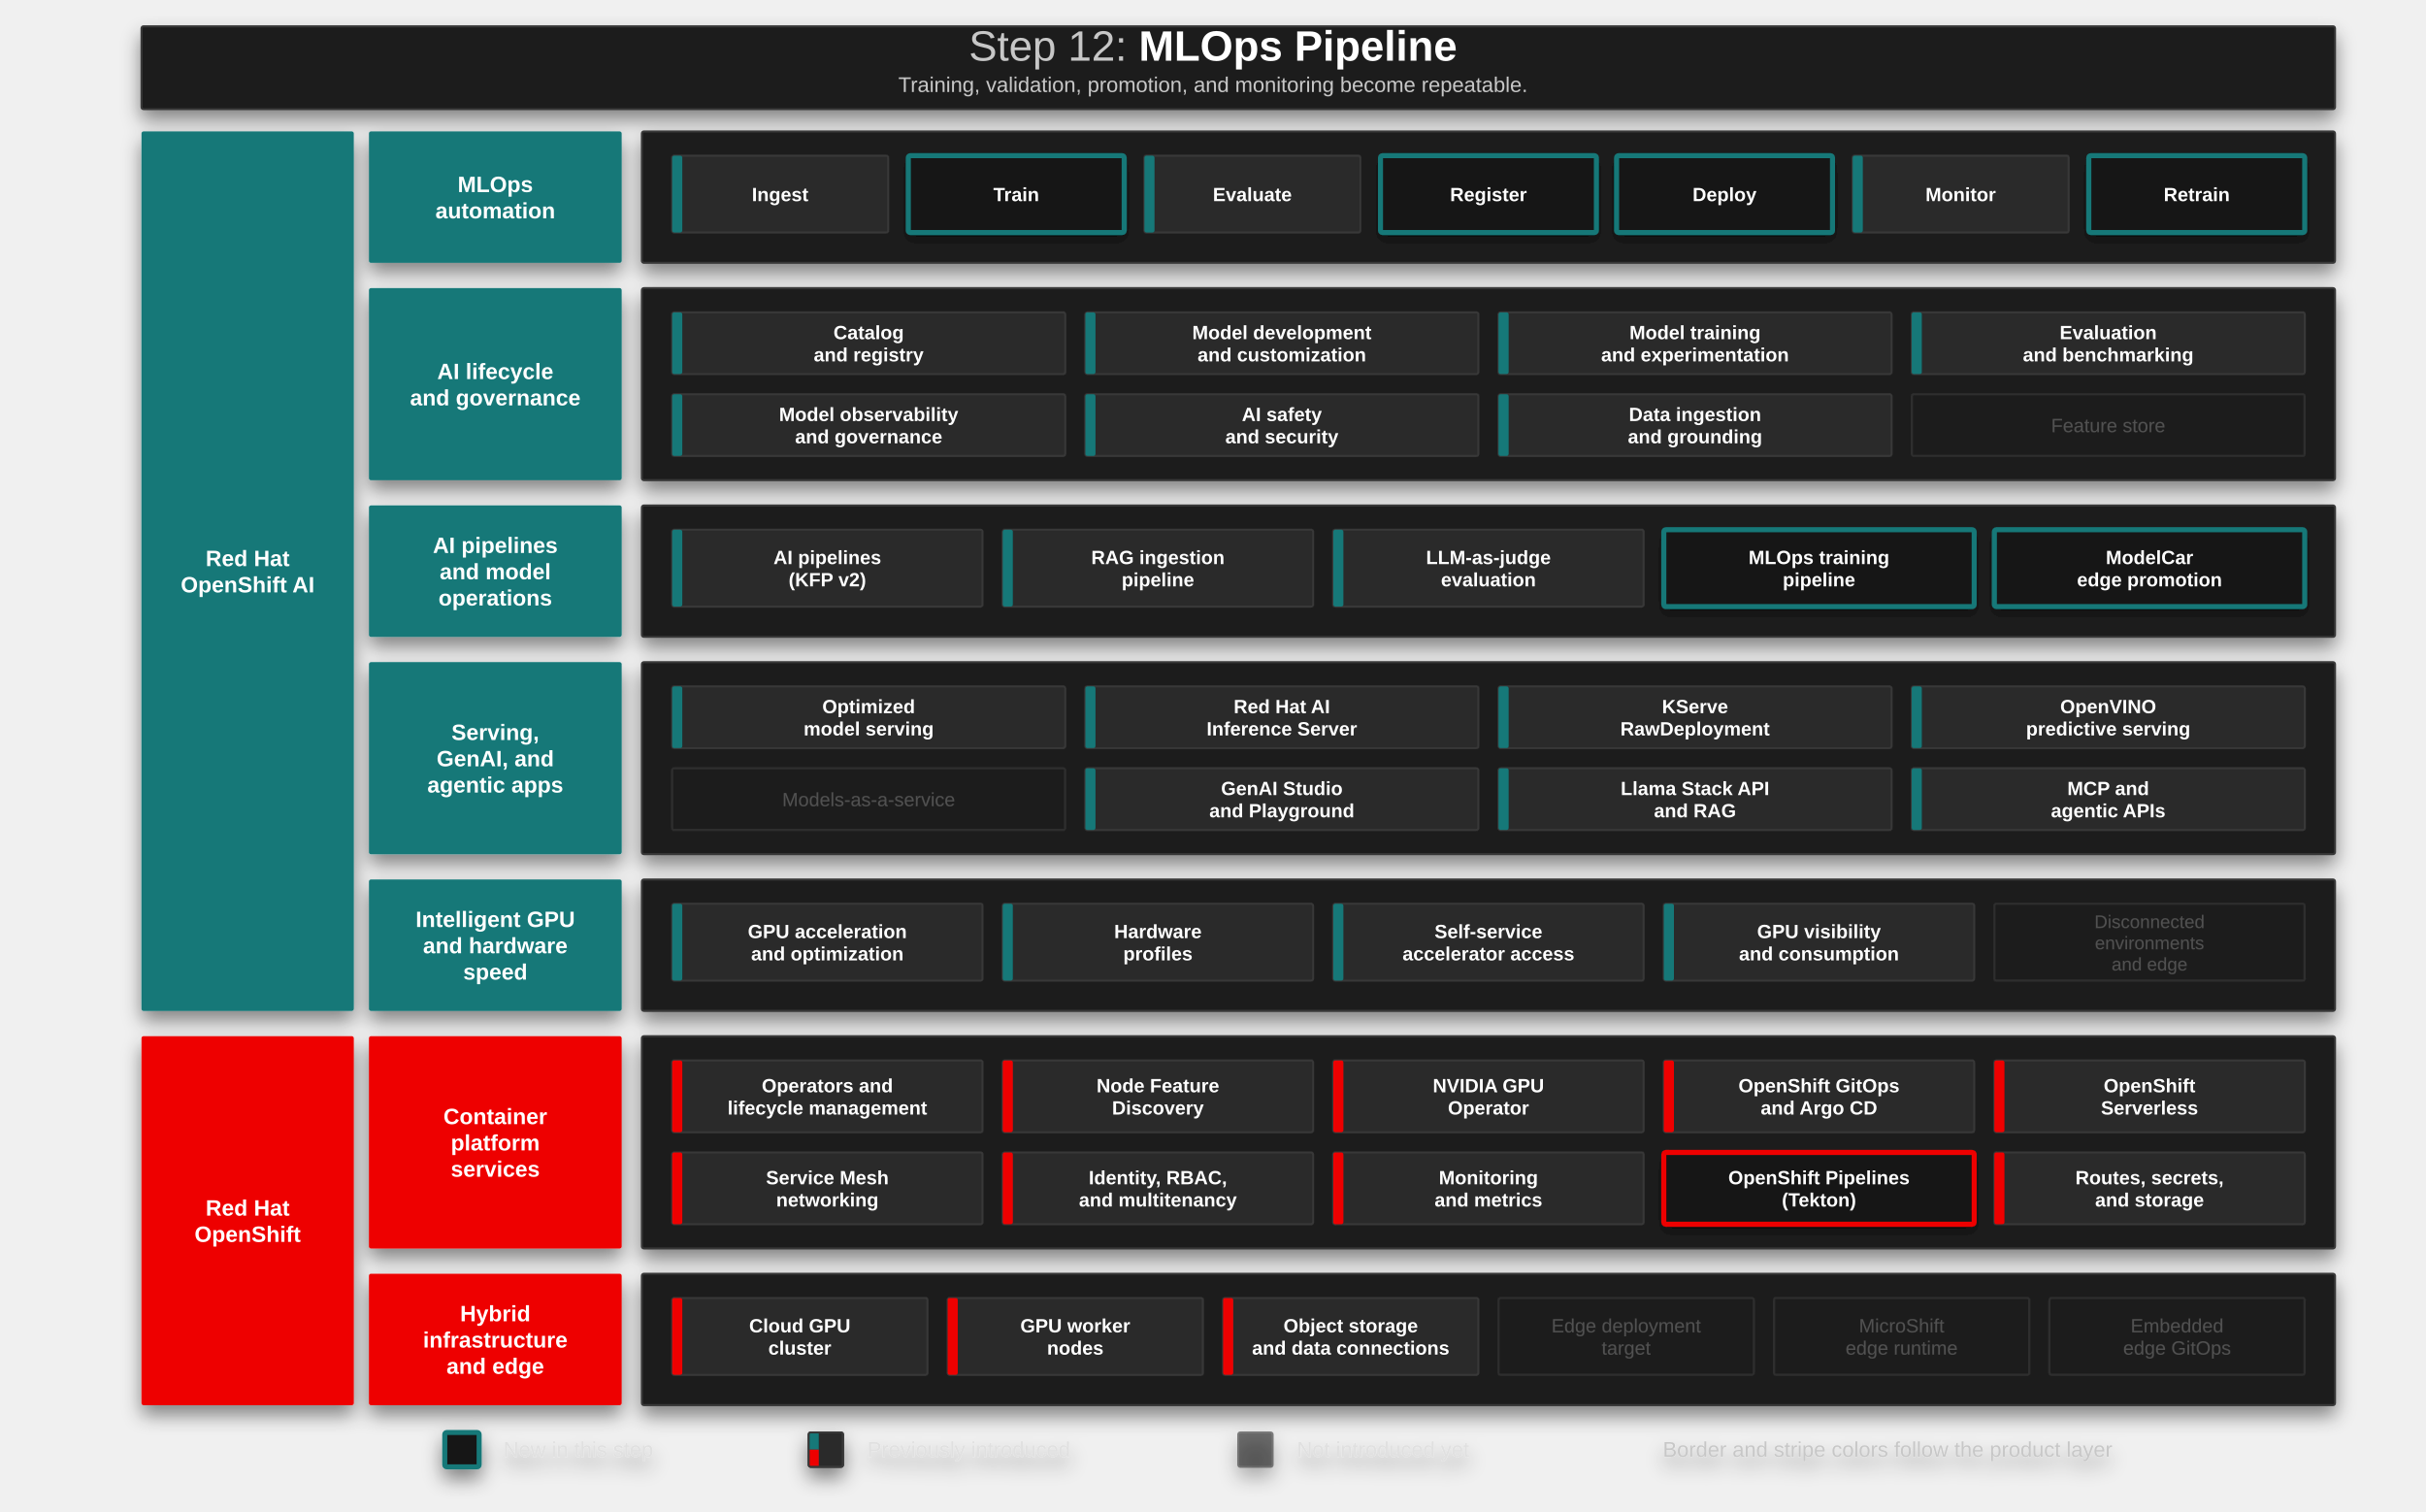
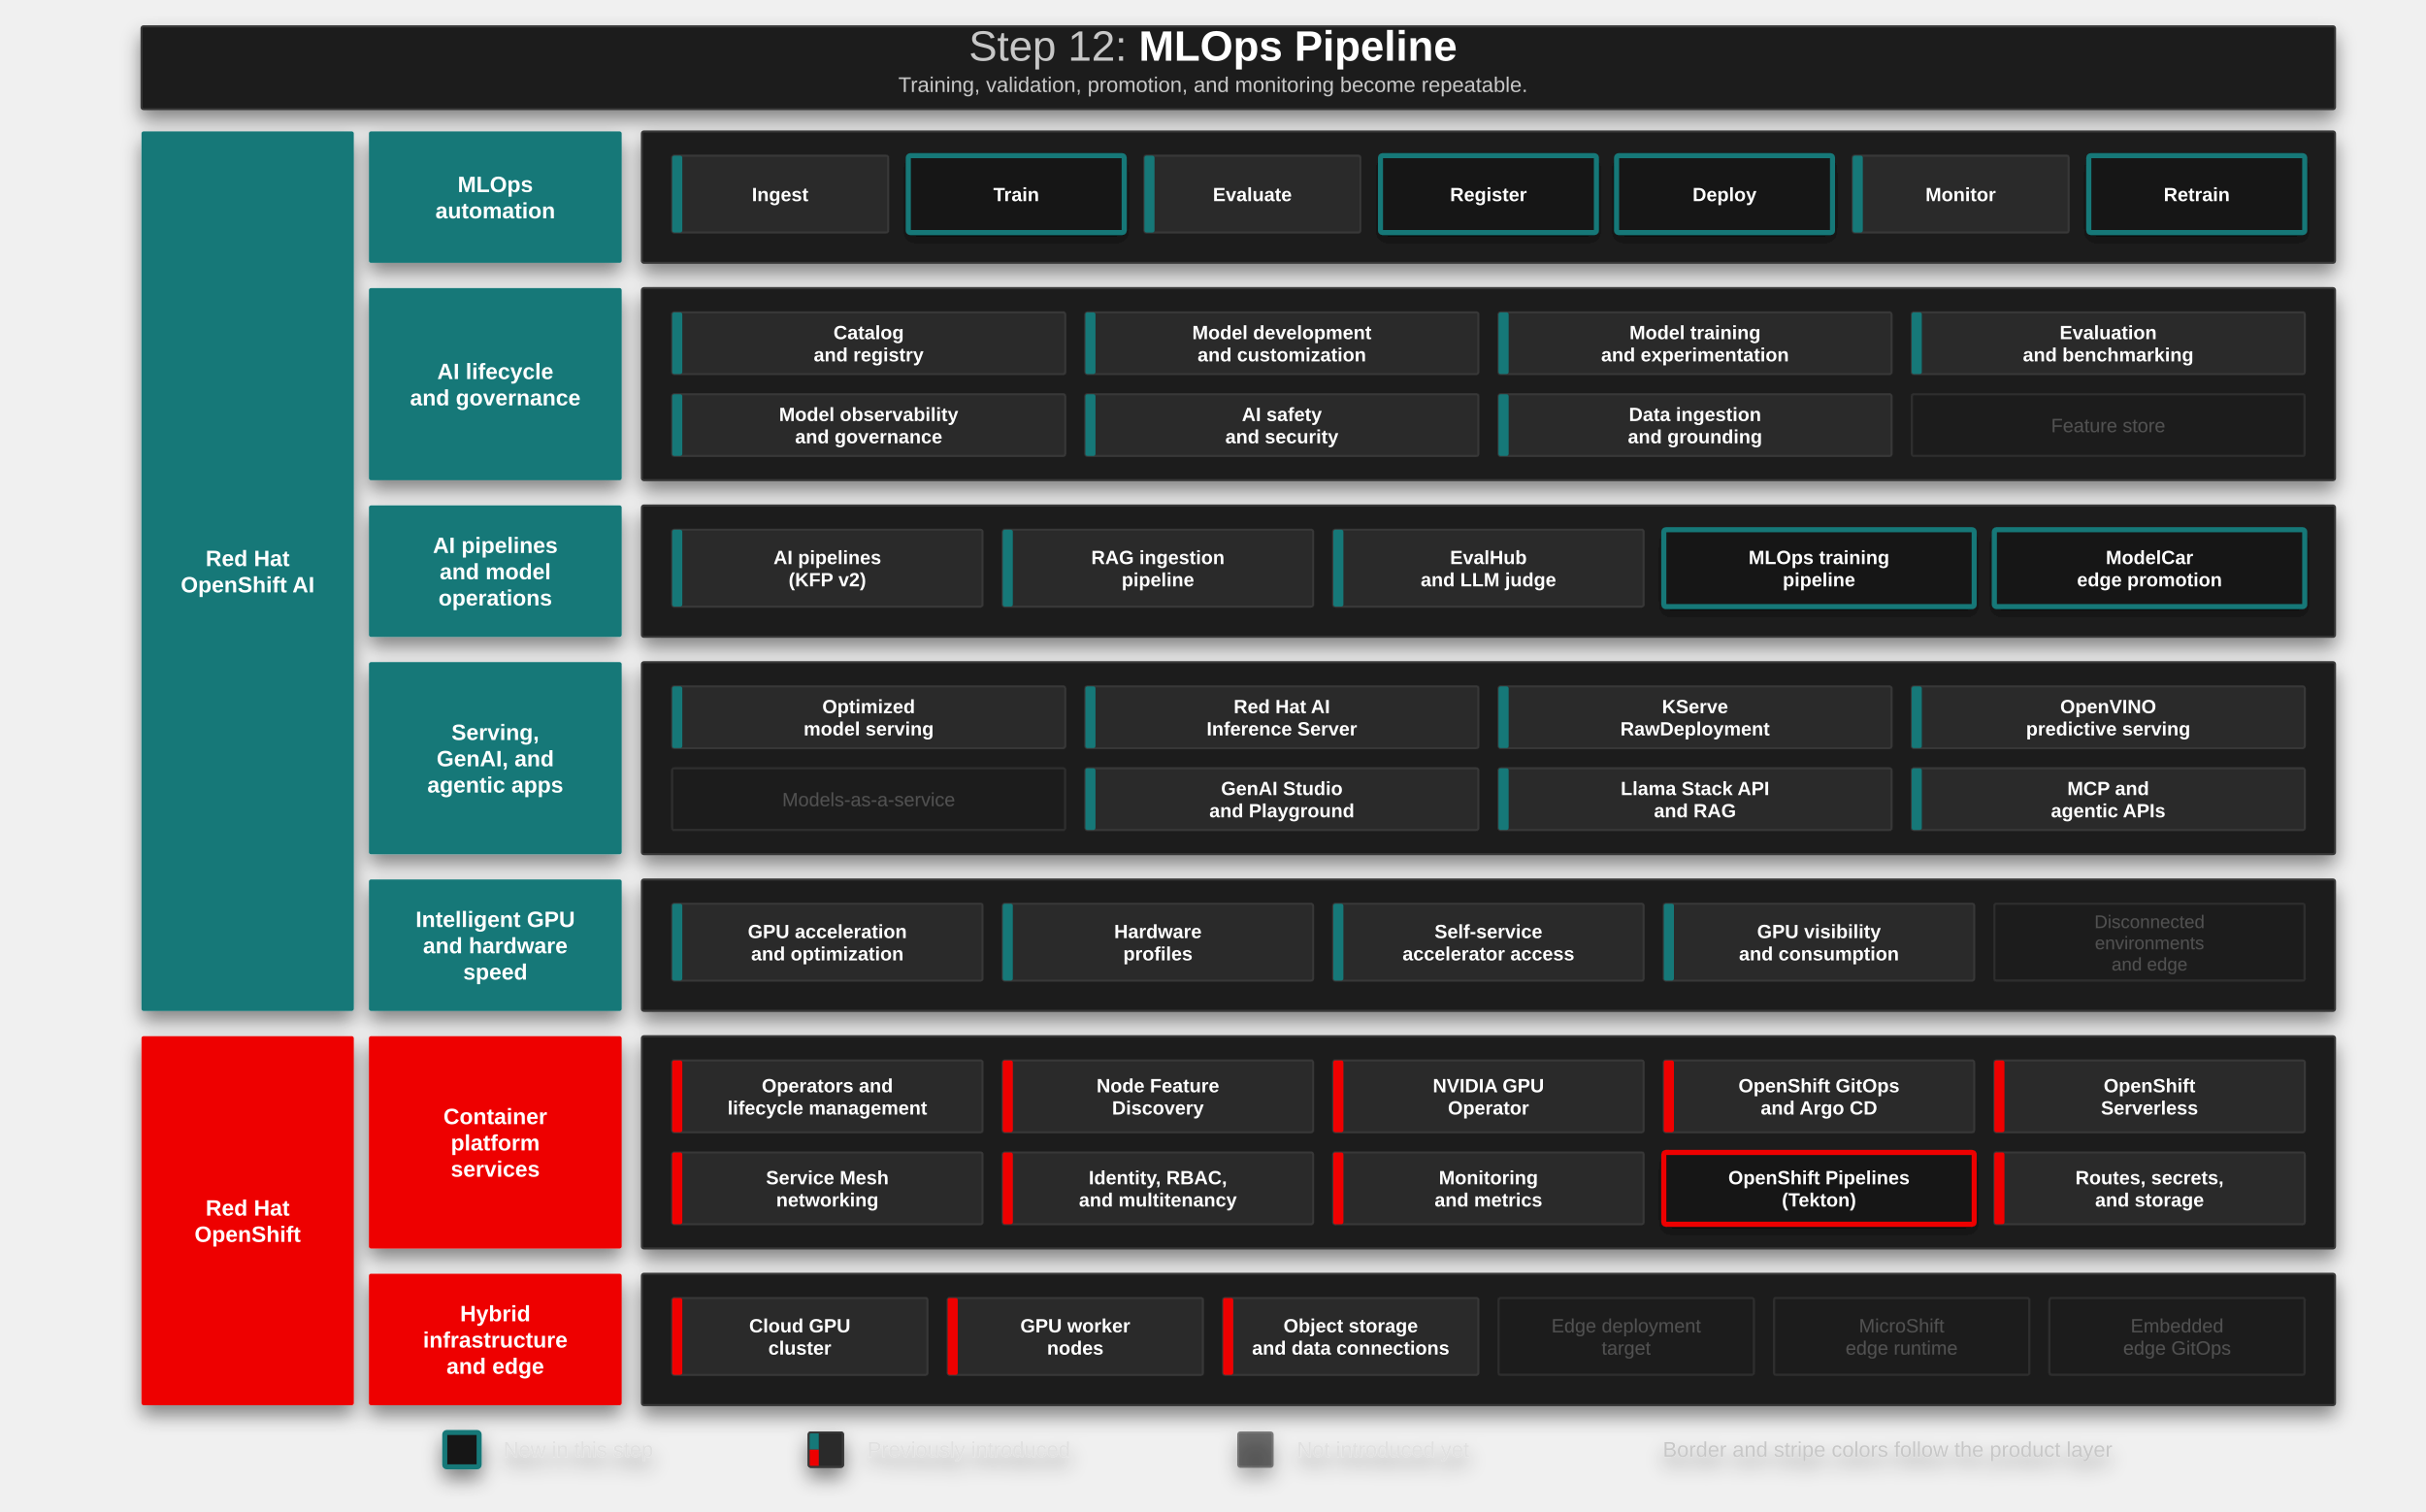
<svg xmlns="http://www.w3.org/2000/svg" width="2400" height="1495" viewBox="0 0 2400 1495" role="img" aria-labelledby="title desc">
  <style>.display{font-family:'Red Hat Display','Arial',sans-serif}.body{font-family:'Red Hat Text','Arial',sans-serif}</style>
  <defs>
    <filter id="lift" x="-20%" y="-20%" width="140%" height="140%">
      <feDropShadow dx="0" dy="6" stdDeviation="5" flood-color="#000" flood-opacity="0.55" />
    </filter>
    <filter id="panelShadow" x="-8%" y="-8%" width="116%" height="116%">
      <feDropShadow dx="0" dy="10" stdDeviation="9" flood-color="#000" flood-opacity="0.45" />
    </filter>
  </defs>
  <g filter="url(#panelShadow)">
    <rect x="140" y="26" width="2170" height="82" rx="2" fill="#1f1f1f" stroke="#383838" stroke-width="2" />
    <text x="1200.0" y="60" class="display" font-size="42" fill="#ffffff" font-weight="700" text-anchor="middle">
      <tspan fill="#c7c7c7" font-weight="500">Step 12:</tspan> MLOps Pipeline</text>
    <text x="1200.0" y="91" class="body" font-size="21" fill="#c7c7c7" text-anchor="middle">Training, validation, promotion, and monitoring become repeatable.</text>
    <rect x="140" y="130" width="210" height="870" rx="2" fill="#147878" stroke="#147878" stroke-width="0" />
    <text x="245.0" y="560.0" class="body" font-size="22" fill="#ffffff" font-weight="700" text-anchor="middle">Red Hat</text>
    <text x="245.0" y="586.0" class="body" font-size="22" fill="#ffffff" font-weight="700" text-anchor="middle">OpenShift AI</text>
    <rect x="140" y="1025" width="210" height="365" rx="2" fill="#ee0000" stroke="#ee0000" stroke-width="0" />
    <text x="245.0" y="1202.5" class="body" font-size="22" fill="#ffffff" font-weight="700" text-anchor="middle">Red Hat</text>
    <text x="245.0" y="1228.5" class="body" font-size="22" fill="#ffffff" font-weight="700" text-anchor="middle">OpenShift</text>
    <rect x="365" y="130" width="250" height="130" rx="2" fill="#147878" stroke="#147878" stroke-width="0" />
    <text x="490.0" y="190.0" class="body" font-size="22" fill="#ffffff" font-weight="700" text-anchor="middle">MLOps</text>
    <text x="490.0" y="216.0" class="body" font-size="22" fill="#ffffff" font-weight="700" text-anchor="middle">automation</text>
    <rect x="635" y="130" width="1675" height="130" rx="2" fill="#1f1f1f" stroke="#383838" stroke-width="2" />
    <g>
      <rect x="665.0" y="154" width="213.571" height="76" rx="2" fill="#292929" stroke="#383838" stroke-width="2.0" />
      <rect x="665.0" y="154" width="10" height="76" rx="2" fill="#147878" stroke="#147878" stroke-width="0" />
      <text x="771.786" y="199.0" class="body" font-size="19" fill="#ffffff" font-weight="550" text-anchor="middle">Ingest</text>
    </g>
    <g filter="url(#lift)">
      <rect x="898.571" y="154" width="213.571" height="76" rx="2" fill="#151515" stroke="#147878" stroke-width="5.0" />
      <text x="1005.357" y="199.0" class="body" font-size="19" fill="#ffffff" font-weight="700" text-anchor="middle">Train</text>
    </g>
    <g>
      <rect x="1132.143" y="154" width="213.571" height="76" rx="2" fill="#292929" stroke="#383838" stroke-width="2.0" />
      <rect x="1132.143" y="154" width="10" height="76" rx="2" fill="#147878" stroke="#147878" stroke-width="0" />
      <text x="1238.929" y="199.0" class="body" font-size="19" fill="#ffffff" font-weight="550" text-anchor="middle">Evaluate</text>
    </g>
    <g filter="url(#lift)">
      <rect x="1365.714" y="154" width="213.571" height="76" rx="2" fill="#151515" stroke="#147878" stroke-width="5.0" />
      <text x="1472.5" y="199.0" class="body" font-size="19" fill="#ffffff" font-weight="700" text-anchor="middle">Register</text>
    </g>
    <g filter="url(#lift)">
      <rect x="1599.286" y="154" width="213.571" height="76" rx="2" fill="#151515" stroke="#147878" stroke-width="5.0" />
      <text x="1706.071" y="199.0" class="body" font-size="19" fill="#ffffff" font-weight="700" text-anchor="middle">Deploy</text>
    </g>
    <g>
      <rect x="1832.857" y="154" width="213.571" height="76" rx="2" fill="#292929" stroke="#383838" stroke-width="2.0" />
      <rect x="1832.857" y="154" width="10" height="76" rx="2" fill="#147878" stroke="#147878" stroke-width="0" />
      <text x="1939.643" y="199.0" class="body" font-size="19" fill="#ffffff" font-weight="550" text-anchor="middle">Monitor</text>
    </g>
    <g filter="url(#lift)">
      <rect x="2066.429" y="154" width="213.571" height="76" rx="2" fill="#151515" stroke="#147878" stroke-width="5.0" />
      <text x="2173.214" y="199.0" class="body" font-size="19" fill="#ffffff" font-weight="700" text-anchor="middle">Retrain</text>
    </g>
    <rect x="365" y="285" width="250" height="190" rx="2" fill="#147878" stroke="#147878" stroke-width="0" />
    <text x="490.0" y="375.0" class="body" font-size="22" fill="#ffffff" font-weight="700" text-anchor="middle">AI lifecycle</text>
    <text x="490.0" y="401.0" class="body" font-size="22" fill="#ffffff" font-weight="700" text-anchor="middle">and governance</text>
    <rect x="635" y="285" width="1675" height="190" rx="2" fill="#1f1f1f" stroke="#383838" stroke-width="2" />
    <g>
      <rect x="665.0" y="309.0" width="388.75" height="61.0" rx="2" fill="#292929" stroke="#383838" stroke-width="2.0" />
      <rect x="665.0" y="309.0" width="10" height="61.0" rx="2" fill="#147878" stroke="#147878" stroke-width="0" />
      <text x="859.375" y="335.5" class="body" font-size="19" fill="#ffffff" font-weight="550" text-anchor="middle">Catalog</text>
      <text x="859.375" y="357.5" class="body" font-size="19" fill="#ffffff" font-weight="550" text-anchor="middle">and registry</text>
    </g>
    <g>
      <rect x="1073.75" y="309.0" width="388.75" height="61.0" rx="2" fill="#292929" stroke="#383838" stroke-width="2.0" />
      <rect x="1073.75" y="309.0" width="10" height="61.0" rx="2" fill="#147878" stroke="#147878" stroke-width="0" />
      <text x="1268.125" y="335.5" class="body" font-size="19" fill="#ffffff" font-weight="550" text-anchor="middle">Model development</text>
      <text x="1268.125" y="357.5" class="body" font-size="19" fill="#ffffff" font-weight="550" text-anchor="middle">and customization</text>
    </g>
    <g>
      <rect x="1482.5" y="309.0" width="388.75" height="61.0" rx="2" fill="#292929" stroke="#383838" stroke-width="2.0" />
      <rect x="1482.5" y="309.0" width="10" height="61.0" rx="2" fill="#147878" stroke="#147878" stroke-width="0" />
      <text x="1676.875" y="335.5" class="body" font-size="19" fill="#ffffff" font-weight="550" text-anchor="middle">Model training</text>
      <text x="1676.875" y="357.5" class="body" font-size="19" fill="#ffffff" font-weight="550" text-anchor="middle">and experimentation</text>
    </g>
    <g>
      <rect x="1891.25" y="309.0" width="388.75" height="61.0" rx="2" fill="#292929" stroke="#383838" stroke-width="2.0" />
      <rect x="1891.25" y="309.0" width="10" height="61.0" rx="2" fill="#147878" stroke="#147878" stroke-width="0" />
      <text x="2085.625" y="335.5" class="body" font-size="19" fill="#ffffff" font-weight="550" text-anchor="middle">Evaluation</text>
      <text x="2085.625" y="357.5" class="body" font-size="19" fill="#ffffff" font-weight="550" text-anchor="middle">and benchmarking</text>
    </g>
    <g>
      <rect x="665.0" y="390.0" width="388.75" height="61.0" rx="2" fill="#292929" stroke="#383838" stroke-width="2.0" />
      <rect x="665.0" y="390.0" width="10" height="61.0" rx="2" fill="#147878" stroke="#147878" stroke-width="0" />
      <text x="859.375" y="416.5" class="body" font-size="19" fill="#ffffff" font-weight="550" text-anchor="middle">Model observability</text>
      <text x="859.375" y="438.5" class="body" font-size="19" fill="#ffffff" font-weight="550" text-anchor="middle">and governance</text>
    </g>
    <g>
      <rect x="1073.75" y="390.0" width="388.75" height="61.0" rx="2" fill="#292929" stroke="#383838" stroke-width="2.0" />
      <rect x="1073.75" y="390.0" width="10" height="61.0" rx="2" fill="#147878" stroke="#147878" stroke-width="0" />
      <text x="1268.125" y="416.5" class="body" font-size="19" fill="#ffffff" font-weight="550" text-anchor="middle">AI safety</text>
      <text x="1268.125" y="438.5" class="body" font-size="19" fill="#ffffff" font-weight="550" text-anchor="middle">and security</text>
    </g>
    <g>
      <rect x="1482.5" y="390.0" width="388.75" height="61.0" rx="2" fill="#292929" stroke="#383838" stroke-width="2.0" />
      <rect x="1482.5" y="390.0" width="10" height="61.0" rx="2" fill="#147878" stroke="#147878" stroke-width="0" />
      <text x="1676.875" y="416.5" class="body" font-size="19" fill="#ffffff" font-weight="550" text-anchor="middle">Data ingestion</text>
      <text x="1676.875" y="438.5" class="body" font-size="19" fill="#ffffff" font-weight="550" text-anchor="middle">and grounding</text>
    </g>
    <g opacity="0.62">
      <rect x="1891.25" y="390.0" width="388.75" height="61.0" rx="2" fill="#1f1f1f" stroke="#383838" stroke-width="2.0" />
      <text x="2085.625" y="427.5" class="body" font-size="19" fill="#707070" font-weight="450" text-anchor="middle">Feature store</text>
    </g>
    <rect x="365" y="500" width="250" height="130" rx="2" fill="#147878" stroke="#147878" stroke-width="0" />
    <text x="490.0" y="547.0" class="body" font-size="22" fill="#ffffff" font-weight="700" text-anchor="middle">AI pipelines</text>
    <text x="490.0" y="573.0" class="body" font-size="22" fill="#ffffff" font-weight="700" text-anchor="middle">and model</text>
    <text x="490.0" y="599.0" class="body" font-size="22" fill="#ffffff" font-weight="700" text-anchor="middle">operations</text>
    <rect x="635" y="500" width="1675" height="130" rx="2" fill="#1f1f1f" stroke="#383838" stroke-width="2" />
    <g>
      <rect x="665.0" y="524" width="307.0" height="76" rx="2" fill="#292929" stroke="#383838" stroke-width="2.0" />
      <rect x="665.0" y="524" width="10" height="76" rx="2" fill="#147878" stroke="#147878" stroke-width="0" />
      <text x="818.5" y="558.0" class="body" font-size="19" fill="#ffffff" font-weight="550" text-anchor="middle">AI pipelines</text>
      <text x="818.5" y="580.0" class="body" font-size="19" fill="#ffffff" font-weight="550" text-anchor="middle">(KFP v2)</text>
    </g>
    <g>
      <rect x="992.0" y="524" width="307.0" height="76" rx="2" fill="#292929" stroke="#383838" stroke-width="2.0" />
      <rect x="992.0" y="524" width="10" height="76" rx="2" fill="#147878" stroke="#147878" stroke-width="0" />
      <text x="1145.5" y="558.0" class="body" font-size="19" fill="#ffffff" font-weight="550" text-anchor="middle">RAG ingestion</text>
      <text x="1145.5" y="580.0" class="body" font-size="19" fill="#ffffff" font-weight="550" text-anchor="middle">pipeline</text>
    </g>
    <g>
      <rect x="1319.0" y="524" width="307.0" height="76" rx="2" fill="#292929" stroke="#383838" stroke-width="2.0" />
      <rect x="1319.0" y="524" width="10" height="76" rx="2" fill="#147878" stroke="#147878" stroke-width="0" />
-       <text x="1472.5" y="558.0" class="body" font-size="19" fill="#ffffff" font-weight="550" text-anchor="middle">LLM-as-judge</text>
-       <text x="1472.5" y="580.0" class="body" font-size="19" fill="#ffffff" font-weight="550" text-anchor="middle">evaluation</text>
+       <text x="1472.5" y="558.0" class="body" font-size="19" fill="#ffffff" font-weight="550" text-anchor="middle">EvalHub</text>
+       <text x="1472.5" y="580.0" class="body" font-size="19" fill="#ffffff" font-weight="550" text-anchor="middle">and LLM judge</text>
    </g>
    <g filter="url(#lift)">
      <rect x="1646.0" y="524" width="307.0" height="76" rx="2" fill="#151515" stroke="#147878" stroke-width="5.0" />
      <text x="1799.5" y="558.0" class="body" font-size="19" fill="#ffffff" font-weight="700" text-anchor="middle">MLOps training</text>
      <text x="1799.5" y="580.0" class="body" font-size="19" fill="#ffffff" font-weight="700" text-anchor="middle">pipeline</text>
    </g>
    <g filter="url(#lift)">
      <rect x="1973.0" y="524" width="307.0" height="76" rx="2" fill="#151515" stroke="#147878" stroke-width="5.0" />
      <text x="2126.5" y="558.0" class="body" font-size="19" fill="#ffffff" font-weight="700" text-anchor="middle">ModelCar</text>
      <text x="2126.5" y="580.0" class="body" font-size="19" fill="#ffffff" font-weight="700" text-anchor="middle">edge promotion</text>
    </g>
    <rect x="365" y="655" width="250" height="190" rx="2" fill="#147878" stroke="#147878" stroke-width="0" />
    <text x="490.0" y="732.0" class="body" font-size="22" fill="#ffffff" font-weight="700" text-anchor="middle">Serving,</text>
    <text x="490.0" y="758.0" class="body" font-size="22" fill="#ffffff" font-weight="700" text-anchor="middle">GenAI, and</text>
    <text x="490.0" y="784.0" class="body" font-size="22" fill="#ffffff" font-weight="700" text-anchor="middle">agentic apps</text>
    <rect x="635" y="655" width="1675" height="190" rx="2" fill="#1f1f1f" stroke="#383838" stroke-width="2" />
    <g>
      <rect x="665.0" y="679.0" width="388.75" height="61.0" rx="2" fill="#292929" stroke="#383838" stroke-width="2.0" />
      <rect x="665.0" y="679.0" width="10" height="61.0" rx="2" fill="#147878" stroke="#147878" stroke-width="0" />
      <text x="859.375" y="705.5" class="body" font-size="19" fill="#ffffff" font-weight="550" text-anchor="middle">Optimized</text>
      <text x="859.375" y="727.5" class="body" font-size="19" fill="#ffffff" font-weight="550" text-anchor="middle">model serving</text>
    </g>
    <g>
      <rect x="1073.75" y="679.0" width="388.75" height="61.0" rx="2" fill="#292929" stroke="#383838" stroke-width="2.0" />
      <rect x="1073.75" y="679.0" width="10" height="61.0" rx="2" fill="#147878" stroke="#147878" stroke-width="0" />
      <text x="1268.125" y="705.5" class="body" font-size="19" fill="#ffffff" font-weight="550" text-anchor="middle">Red Hat AI</text>
      <text x="1268.125" y="727.5" class="body" font-size="19" fill="#ffffff" font-weight="550" text-anchor="middle">Inference Server</text>
    </g>
    <g>
      <rect x="1482.5" y="679.0" width="388.75" height="61.0" rx="2" fill="#292929" stroke="#383838" stroke-width="2.0" />
      <rect x="1482.5" y="679.0" width="10" height="61.0" rx="2" fill="#147878" stroke="#147878" stroke-width="0" />
      <text x="1676.875" y="705.5" class="body" font-size="19" fill="#ffffff" font-weight="550" text-anchor="middle">KServe</text>
      <text x="1676.875" y="727.5" class="body" font-size="19" fill="#ffffff" font-weight="550" text-anchor="middle">RawDeployment</text>
    </g>
    <g>
      <rect x="1891.25" y="679.0" width="388.75" height="61.0" rx="2" fill="#292929" stroke="#383838" stroke-width="2.0" />
      <rect x="1891.25" y="679.0" width="10" height="61.0" rx="2" fill="#147878" stroke="#147878" stroke-width="0" />
      <text x="2085.625" y="705.5" class="body" font-size="19" fill="#ffffff" font-weight="550" text-anchor="middle">OpenVINO</text>
      <text x="2085.625" y="727.5" class="body" font-size="19" fill="#ffffff" font-weight="550" text-anchor="middle">predictive serving</text>
    </g>
    <g opacity="0.62">
      <rect x="665.0" y="760.0" width="388.75" height="61.0" rx="2" fill="#1f1f1f" stroke="#383838" stroke-width="2.0" />
      <text x="859.375" y="797.5" class="body" font-size="19" fill="#707070" font-weight="450" text-anchor="middle">Models-as-a-service</text>
    </g>
    <g>
      <rect x="1073.75" y="760.0" width="388.75" height="61.0" rx="2" fill="#292929" stroke="#383838" stroke-width="2.0" />
      <rect x="1073.75" y="760.0" width="10" height="61.0" rx="2" fill="#147878" stroke="#147878" stroke-width="0" />
      <text x="1268.125" y="786.5" class="body" font-size="19" fill="#ffffff" font-weight="550" text-anchor="middle">GenAI Studio</text>
      <text x="1268.125" y="808.5" class="body" font-size="19" fill="#ffffff" font-weight="550" text-anchor="middle">and Playground</text>
    </g>
    <g>
      <rect x="1482.5" y="760.0" width="388.75" height="61.0" rx="2" fill="#292929" stroke="#383838" stroke-width="2.0" />
      <rect x="1482.5" y="760.0" width="10" height="61.0" rx="2" fill="#147878" stroke="#147878" stroke-width="0" />
      <text x="1676.875" y="786.5" class="body" font-size="19" fill="#ffffff" font-weight="550" text-anchor="middle">Llama Stack API</text>
      <text x="1676.875" y="808.5" class="body" font-size="19" fill="#ffffff" font-weight="550" text-anchor="middle">and RAG</text>
    </g>
    <g>
      <rect x="1891.25" y="760.0" width="388.75" height="61.0" rx="2" fill="#292929" stroke="#383838" stroke-width="2.0" />
      <rect x="1891.25" y="760.0" width="10" height="61.0" rx="2" fill="#147878" stroke="#147878" stroke-width="0" />
      <text x="2085.625" y="786.5" class="body" font-size="19" fill="#ffffff" font-weight="550" text-anchor="middle">MCP and</text>
      <text x="2085.625" y="808.5" class="body" font-size="19" fill="#ffffff" font-weight="550" text-anchor="middle">agentic APIs</text>
    </g>
    <rect x="365" y="870" width="250" height="130" rx="2" fill="#147878" stroke="#147878" stroke-width="0" />
    <text x="490.0" y="917.0" class="body" font-size="22" fill="#ffffff" font-weight="700" text-anchor="middle">Intelligent GPU</text>
    <text x="490.0" y="943.0" class="body" font-size="22" fill="#ffffff" font-weight="700" text-anchor="middle">and hardware</text>
    <text x="490.0" y="969.0" class="body" font-size="22" fill="#ffffff" font-weight="700" text-anchor="middle">speed</text>
    <rect x="635" y="870" width="1675" height="130" rx="2" fill="#1f1f1f" stroke="#383838" stroke-width="2" />
    <g>
      <rect x="665.0" y="894" width="307.0" height="76" rx="2" fill="#292929" stroke="#383838" stroke-width="2.0" />
      <rect x="665.0" y="894" width="10" height="76" rx="2" fill="#147878" stroke="#147878" stroke-width="0" />
      <text x="818.5" y="928.0" class="body" font-size="19" fill="#ffffff" font-weight="550" text-anchor="middle">GPU acceleration</text>
      <text x="818.5" y="950.0" class="body" font-size="19" fill="#ffffff" font-weight="550" text-anchor="middle">and optimization</text>
    </g>
    <g>
      <rect x="992.0" y="894" width="307.0" height="76" rx="2" fill="#292929" stroke="#383838" stroke-width="2.0" />
      <rect x="992.0" y="894" width="10" height="76" rx="2" fill="#147878" stroke="#147878" stroke-width="0" />
      <text x="1145.5" y="928.0" class="body" font-size="19" fill="#ffffff" font-weight="550" text-anchor="middle">Hardware</text>
      <text x="1145.5" y="950.0" class="body" font-size="19" fill="#ffffff" font-weight="550" text-anchor="middle">profiles</text>
    </g>
    <g>
      <rect x="1319.0" y="894" width="307.0" height="76" rx="2" fill="#292929" stroke="#383838" stroke-width="2.0" />
      <rect x="1319.0" y="894" width="10" height="76" rx="2" fill="#147878" stroke="#147878" stroke-width="0" />
      <text x="1472.5" y="928.0" class="body" font-size="19" fill="#ffffff" font-weight="550" text-anchor="middle">Self-service</text>
      <text x="1472.5" y="950.0" class="body" font-size="19" fill="#ffffff" font-weight="550" text-anchor="middle">accelerator access</text>
    </g>
    <g>
      <rect x="1646.0" y="894" width="307.0" height="76" rx="2" fill="#292929" stroke="#383838" stroke-width="2.0" />
      <rect x="1646.0" y="894" width="10" height="76" rx="2" fill="#147878" stroke="#147878" stroke-width="0" />
      <text x="1799.5" y="928.0" class="body" font-size="19" fill="#ffffff" font-weight="550" text-anchor="middle">GPU visibility</text>
      <text x="1799.5" y="950.0" class="body" font-size="19" fill="#ffffff" font-weight="550" text-anchor="middle">and consumption</text>
    </g>
    <g opacity="0.62">
      <rect x="1973.0" y="894" width="307.0" height="76" rx="2" fill="#1f1f1f" stroke="#383838" stroke-width="2.0" />
      <text x="2126.5" y="918.0" class="body" font-size="18" fill="#707070" font-weight="450" text-anchor="middle">Disconnected</text>
      <text x="2126.5" y="939.0" class="body" font-size="18" fill="#707070" font-weight="450" text-anchor="middle">environments</text>
      <text x="2126.5" y="960.0" class="body" font-size="18" fill="#707070" font-weight="450" text-anchor="middle">and edge</text>
    </g>
    <rect x="365" y="1025" width="250" height="210" rx="2" fill="#ee0000" stroke="#ee0000" stroke-width="0" />
    <text x="490.0" y="1112.0" class="body" font-size="22" fill="#ffffff" font-weight="700" text-anchor="middle">Container</text>
    <text x="490.0" y="1138.0" class="body" font-size="22" fill="#ffffff" font-weight="700" text-anchor="middle">platform</text>
    <text x="490.0" y="1164.0" class="body" font-size="22" fill="#ffffff" font-weight="700" text-anchor="middle">services</text>
    <rect x="635" y="1025" width="1675" height="210" rx="2" fill="#1f1f1f" stroke="#383838" stroke-width="2" />
    <g>
      <rect x="665.0" y="1049.0" width="307.0" height="71.0" rx="2" fill="#292929" stroke="#383838" stroke-width="2.0" />
      <rect x="665.0" y="1049.0" width="10" height="71.0" rx="2" fill="#ee0000" stroke="#ee0000" stroke-width="0" />
      <text x="818.5" y="1080.5" class="body" font-size="19" fill="#ffffff" font-weight="550" text-anchor="middle">Operators and</text>
      <text x="818.5" y="1102.5" class="body" font-size="19" fill="#ffffff" font-weight="550" text-anchor="middle">lifecycle management</text>
    </g>
    <g>
      <rect x="992.0" y="1049.0" width="307.0" height="71.0" rx="2" fill="#292929" stroke="#383838" stroke-width="2.0" />
      <rect x="992.0" y="1049.0" width="10" height="71.0" rx="2" fill="#ee0000" stroke="#ee0000" stroke-width="0" />
      <text x="1145.5" y="1080.5" class="body" font-size="19" fill="#ffffff" font-weight="550" text-anchor="middle">Node Feature</text>
      <text x="1145.5" y="1102.5" class="body" font-size="19" fill="#ffffff" font-weight="550" text-anchor="middle">Discovery</text>
    </g>
    <g>
      <rect x="1319.0" y="1049.0" width="307.0" height="71.0" rx="2" fill="#292929" stroke="#383838" stroke-width="2.0" />
      <rect x="1319.0" y="1049.0" width="10" height="71.0" rx="2" fill="#ee0000" stroke="#ee0000" stroke-width="0" />
      <text x="1472.5" y="1080.5" class="body" font-size="19" fill="#ffffff" font-weight="550" text-anchor="middle">NVIDIA GPU</text>
      <text x="1472.5" y="1102.5" class="body" font-size="19" fill="#ffffff" font-weight="550" text-anchor="middle">Operator</text>
    </g>
    <g>
      <rect x="1646.0" y="1049.0" width="307.0" height="71.0" rx="2" fill="#292929" stroke="#383838" stroke-width="2.0" />
      <rect x="1646.0" y="1049.0" width="10" height="71.0" rx="2" fill="#ee0000" stroke="#ee0000" stroke-width="0" />
      <text x="1799.5" y="1080.5" class="body" font-size="19" fill="#ffffff" font-weight="550" text-anchor="middle">OpenShift GitOps</text>
      <text x="1799.5" y="1102.5" class="body" font-size="19" fill="#ffffff" font-weight="550" text-anchor="middle">and Argo CD</text>
    </g>
    <g>
      <rect x="1973.0" y="1049.0" width="307.0" height="71.0" rx="2" fill="#292929" stroke="#383838" stroke-width="2.0" />
      <rect x="1973.0" y="1049.0" width="10" height="71.0" rx="2" fill="#ee0000" stroke="#ee0000" stroke-width="0" />
      <text x="2126.5" y="1080.5" class="body" font-size="19" fill="#ffffff" font-weight="550" text-anchor="middle">OpenShift</text>
      <text x="2126.5" y="1102.5" class="body" font-size="19" fill="#ffffff" font-weight="550" text-anchor="middle">Serverless</text>
    </g>
    <g>
      <rect x="665.0" y="1140.0" width="307.0" height="71.0" rx="2" fill="#292929" stroke="#383838" stroke-width="2.0" />
      <rect x="665.0" y="1140.0" width="10" height="71.0" rx="2" fill="#ee0000" stroke="#ee0000" stroke-width="0" />
      <text x="818.5" y="1171.5" class="body" font-size="19" fill="#ffffff" font-weight="550" text-anchor="middle">Service Mesh</text>
      <text x="818.5" y="1193.5" class="body" font-size="19" fill="#ffffff" font-weight="550" text-anchor="middle">networking</text>
    </g>
    <g>
      <rect x="992.0" y="1140.0" width="307.0" height="71.0" rx="2" fill="#292929" stroke="#383838" stroke-width="2.0" />
      <rect x="992.0" y="1140.0" width="10" height="71.0" rx="2" fill="#ee0000" stroke="#ee0000" stroke-width="0" />
      <text x="1145.5" y="1171.5" class="body" font-size="19" fill="#ffffff" font-weight="550" text-anchor="middle">Identity, RBAC,</text>
      <text x="1145.5" y="1193.5" class="body" font-size="19" fill="#ffffff" font-weight="550" text-anchor="middle">and multitenancy</text>
    </g>
    <g>
      <rect x="1319.0" y="1140.0" width="307.0" height="71.0" rx="2" fill="#292929" stroke="#383838" stroke-width="2.0" />
      <rect x="1319.0" y="1140.0" width="10" height="71.0" rx="2" fill="#ee0000" stroke="#ee0000" stroke-width="0" />
      <text x="1472.5" y="1171.5" class="body" font-size="19" fill="#ffffff" font-weight="550" text-anchor="middle">Monitoring</text>
      <text x="1472.5" y="1193.5" class="body" font-size="19" fill="#ffffff" font-weight="550" text-anchor="middle">and metrics</text>
    </g>
    <g filter="url(#lift)">
      <rect x="1646.0" y="1140.0" width="307.0" height="71.0" rx="2" fill="#151515" stroke="#ee0000" stroke-width="5.0" />
      <text x="1799.5" y="1171.5" class="body" font-size="19" fill="#ffffff" font-weight="700" text-anchor="middle">OpenShift Pipelines</text>
      <text x="1799.5" y="1193.5" class="body" font-size="19" fill="#ffffff" font-weight="700" text-anchor="middle">(Tekton)</text>
    </g>
    <g>
      <rect x="1973.0" y="1140.0" width="307.0" height="71.0" rx="2" fill="#292929" stroke="#383838" stroke-width="2.0" />
      <rect x="1973.0" y="1140.0" width="10" height="71.0" rx="2" fill="#ee0000" stroke="#ee0000" stroke-width="0" />
      <text x="2126.5" y="1171.5" class="body" font-size="19" fill="#ffffff" font-weight="550" text-anchor="middle">Routes, secrets,</text>
      <text x="2126.5" y="1193.5" class="body" font-size="19" fill="#ffffff" font-weight="550" text-anchor="middle">and storage</text>
    </g>
    <rect x="365" y="1260" width="250" height="130" rx="2" fill="#ee0000" stroke="#ee0000" stroke-width="0" />
    <text x="490.0" y="1307.0" class="body" font-size="22" fill="#ffffff" font-weight="700" text-anchor="middle">Hybrid</text>
    <text x="490.0" y="1333.0" class="body" font-size="22" fill="#ffffff" font-weight="700" text-anchor="middle">infrastructure</text>
    <text x="490.0" y="1359.0" class="body" font-size="22" fill="#ffffff" font-weight="700" text-anchor="middle">and edge</text>
    <rect x="635" y="1260" width="1675" height="130" rx="2" fill="#1f1f1f" stroke="#383838" stroke-width="2" />
    <g>
      <rect x="665.0" y="1284" width="252.5" height="76" rx="2" fill="#292929" stroke="#383838" stroke-width="2.0" />
      <rect x="665.0" y="1284" width="10" height="76" rx="2" fill="#ee0000" stroke="#ee0000" stroke-width="0" />
      <text x="791.25" y="1318.0" class="body" font-size="19" fill="#ffffff" font-weight="550" text-anchor="middle">Cloud GPU</text>
      <text x="791.25" y="1340.0" class="body" font-size="19" fill="#ffffff" font-weight="550" text-anchor="middle">cluster</text>
    </g>
    <g>
      <rect x="937.5" y="1284" width="252.5" height="76" rx="2" fill="#292929" stroke="#383838" stroke-width="2.0" />
      <rect x="937.5" y="1284" width="10" height="76" rx="2" fill="#ee0000" stroke="#ee0000" stroke-width="0" />
      <text x="1063.75" y="1318.0" class="body" font-size="19" fill="#ffffff" font-weight="550" text-anchor="middle">GPU worker</text>
      <text x="1063.75" y="1340.0" class="body" font-size="19" fill="#ffffff" font-weight="550" text-anchor="middle">nodes</text>
    </g>
    <g>
      <rect x="1210.0" y="1284" width="252.5" height="76" rx="2" fill="#292929" stroke="#383838" stroke-width="2.0" />
      <rect x="1210.0" y="1284" width="10" height="76" rx="2" fill="#ee0000" stroke="#ee0000" stroke-width="0" />
      <text x="1336.25" y="1318.0" class="body" font-size="19" fill="#ffffff" font-weight="550" text-anchor="middle">Object storage</text>
      <text x="1336.25" y="1340.0" class="body" font-size="19" fill="#ffffff" font-weight="550" text-anchor="middle">and data connections</text>
    </g>
    <g opacity="0.62">
      <rect x="1482.5" y="1284" width="252.5" height="76" rx="2" fill="#1f1f1f" stroke="#383838" stroke-width="2.0" />
      <text x="1608.75" y="1318.0" class="body" font-size="19" fill="#707070" font-weight="450" text-anchor="middle">Edge deployment</text>
      <text x="1608.75" y="1340.0" class="body" font-size="19" fill="#707070" font-weight="450" text-anchor="middle">target</text>
    </g>
    <g opacity="0.62">
      <rect x="1755.0" y="1284" width="252.5" height="76" rx="2" fill="#1f1f1f" stroke="#383838" stroke-width="2.0" />
      <text x="1881.25" y="1318.0" class="body" font-size="19" fill="#707070" font-weight="450" text-anchor="middle">MicroShift</text>
      <text x="1881.25" y="1340.0" class="body" font-size="19" fill="#707070" font-weight="450" text-anchor="middle">edge runtime</text>
    </g>
    <g opacity="0.62">
      <rect x="2027.5" y="1284" width="252.5" height="76" rx="2" fill="#1f1f1f" stroke="#383838" stroke-width="2.0" />
      <text x="2153.75" y="1318.0" class="body" font-size="19" fill="#707070" font-weight="450" text-anchor="middle">Embedded</text>
      <text x="2153.75" y="1340.0" class="body" font-size="19" fill="#707070" font-weight="450" text-anchor="middle">edge GitOps</text>
    </g>
    <rect x="440" y="1417" width="34" height="34" rx="2" fill="#151515" stroke="#147878" stroke-width="5" />
    <text x="498" y="1441" class="body" font-size="21" fill="#e0e0e0">New in this step</text>
    <rect x="800" y="1417" width="34" height="34" rx="2" fill="#292929" stroke="#383838" stroke-width="2" />
    <rect x="800" y="1417" width="10" height="17" rx="0" fill="#147878" stroke="#147878" stroke-width="0" />
    <rect x="800" y="1434" width="10" height="17" rx="0" fill="#ee0000" stroke="#ee0000" stroke-width="0" />
    <rect x="800" y="1417" width="34" height="34" rx="2" fill="none" stroke="#383838" stroke-width="2" />
    <text x="858" y="1441" class="body" font-size="21" fill="#e0e0e0">Previously introduced</text>
    <rect x="1225" y="1417" width="34" height="34" rx="2" fill="#1f1f1f" stroke="#383838" stroke-width="2" opacity="0.62" />
    <text x="1283" y="1441" class="body" font-size="21" fill="#e0e0e0">Not introduced yet</text>
    <text x="1645" y="1441" class="body" font-size="21" fill="#c7c7c7">Border and stripe colors follow the product layer</text>
  </g>
</svg>
